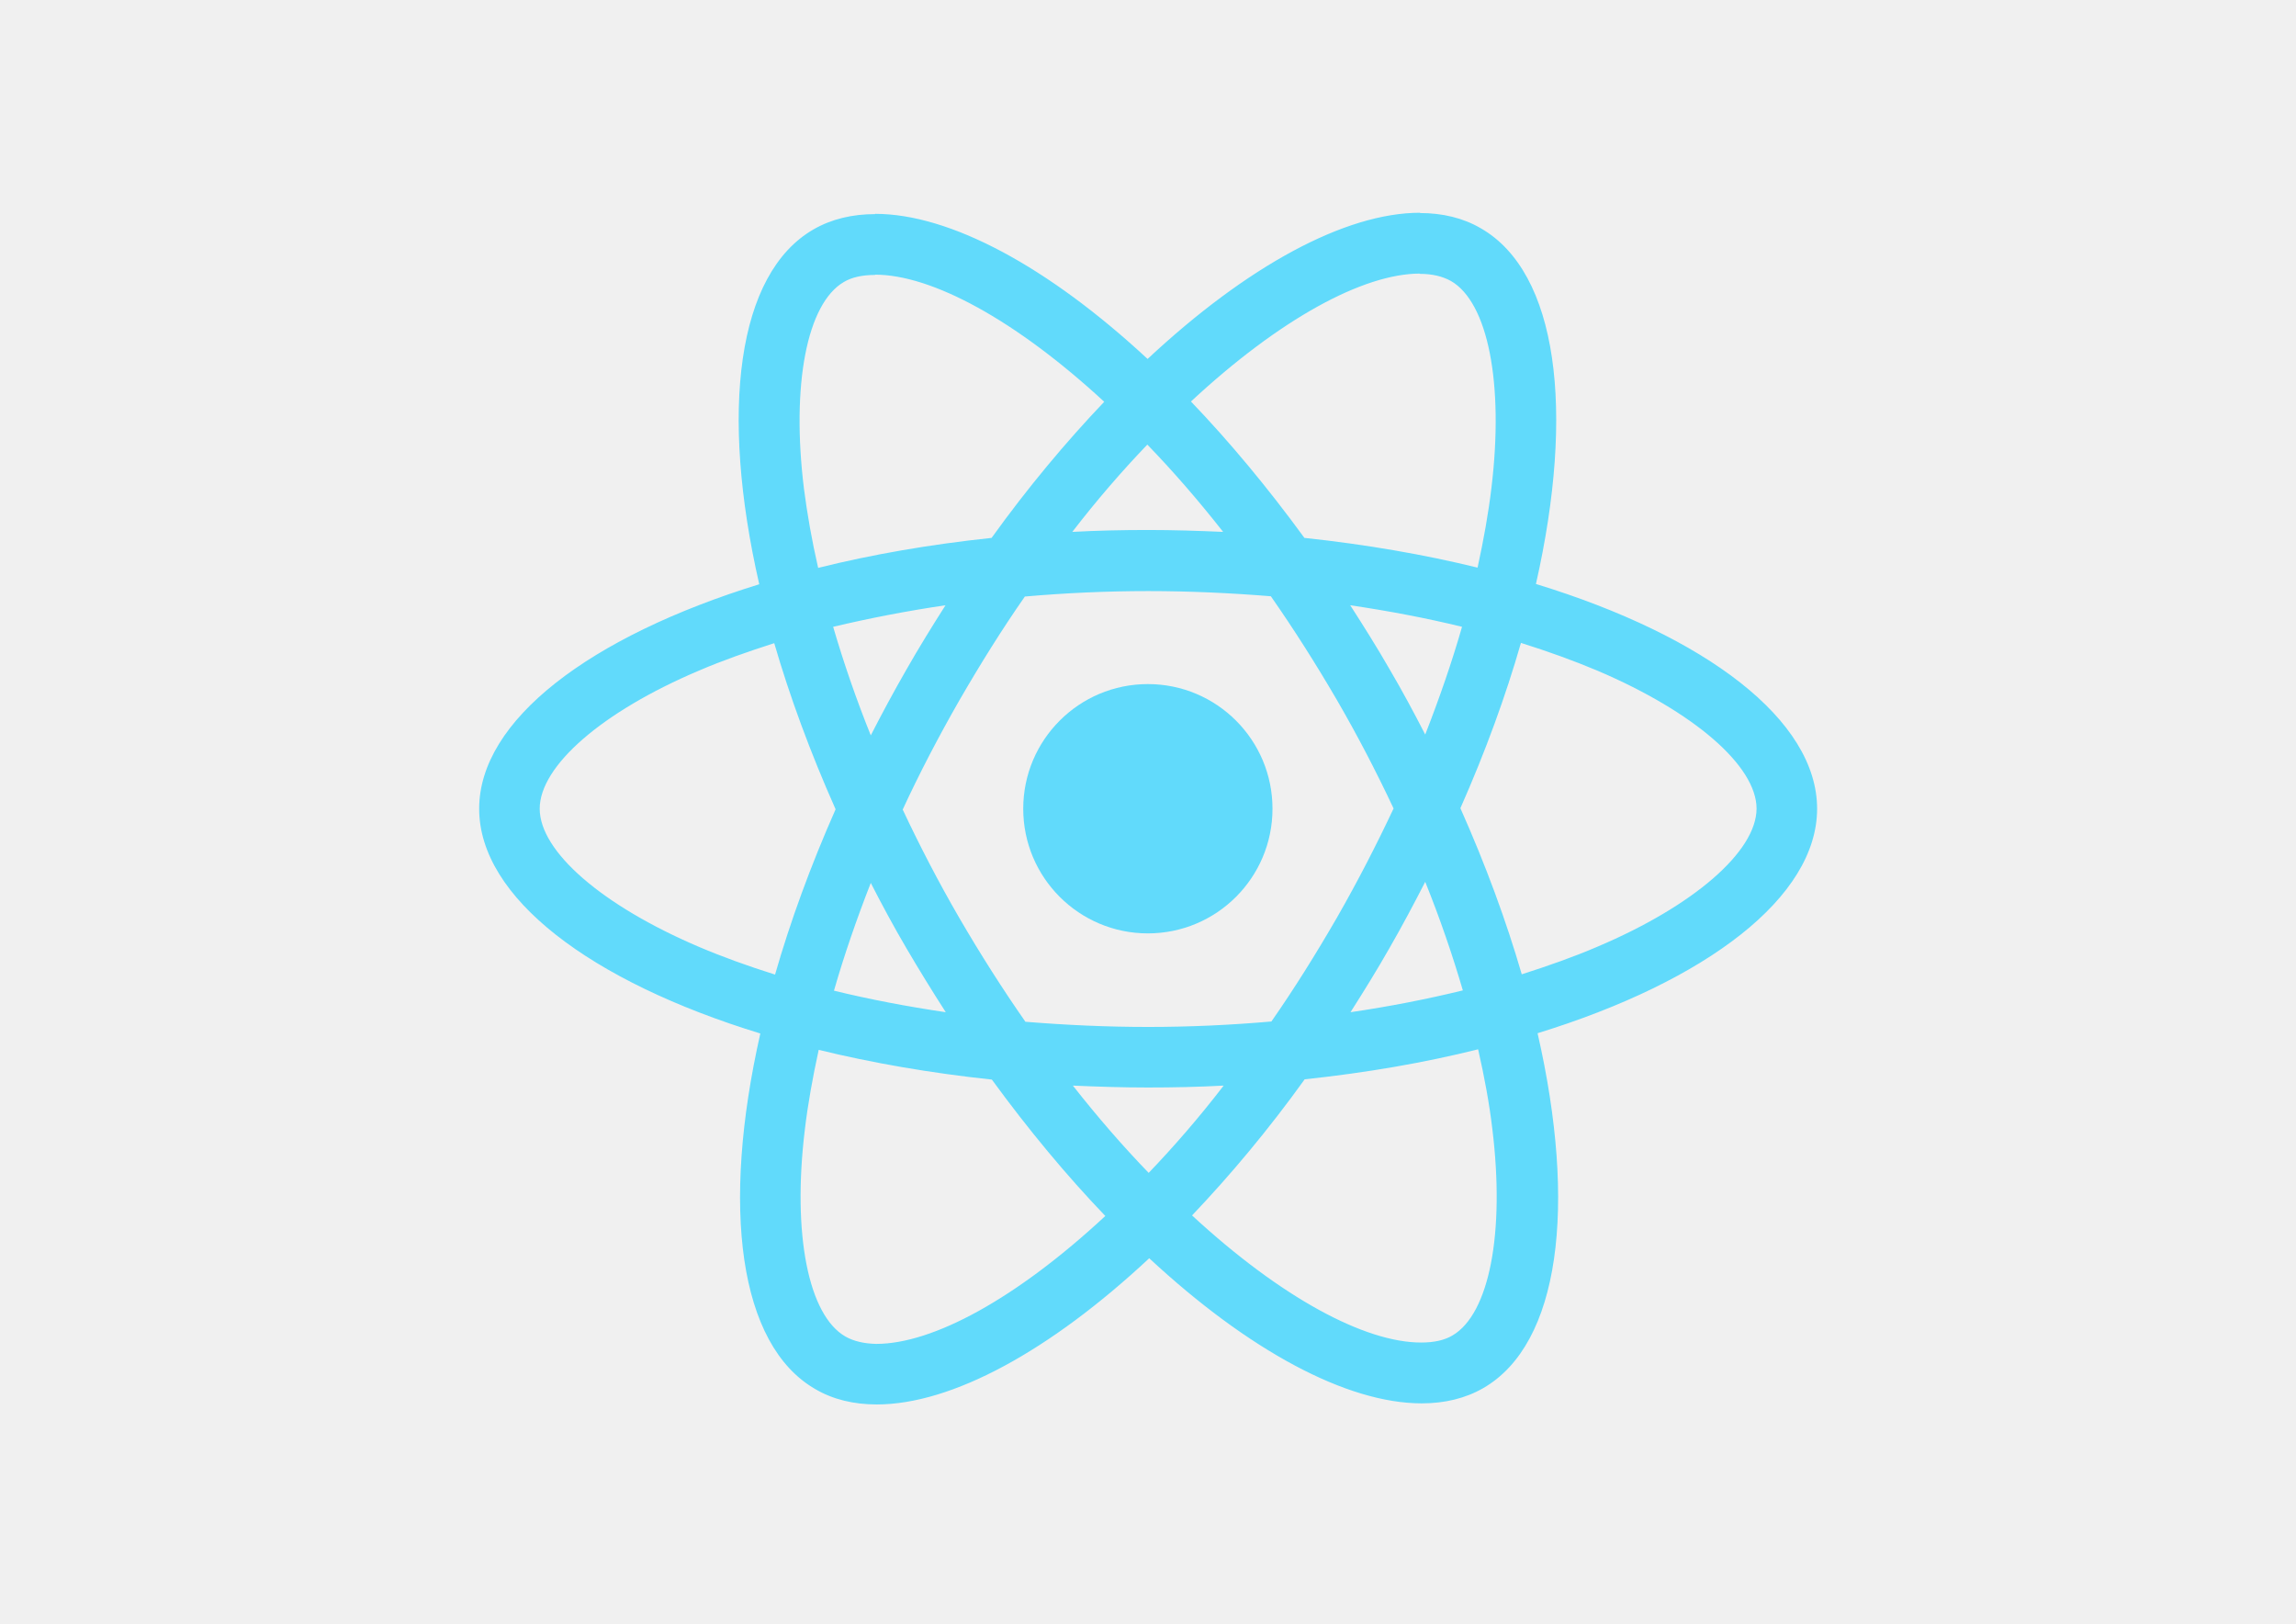
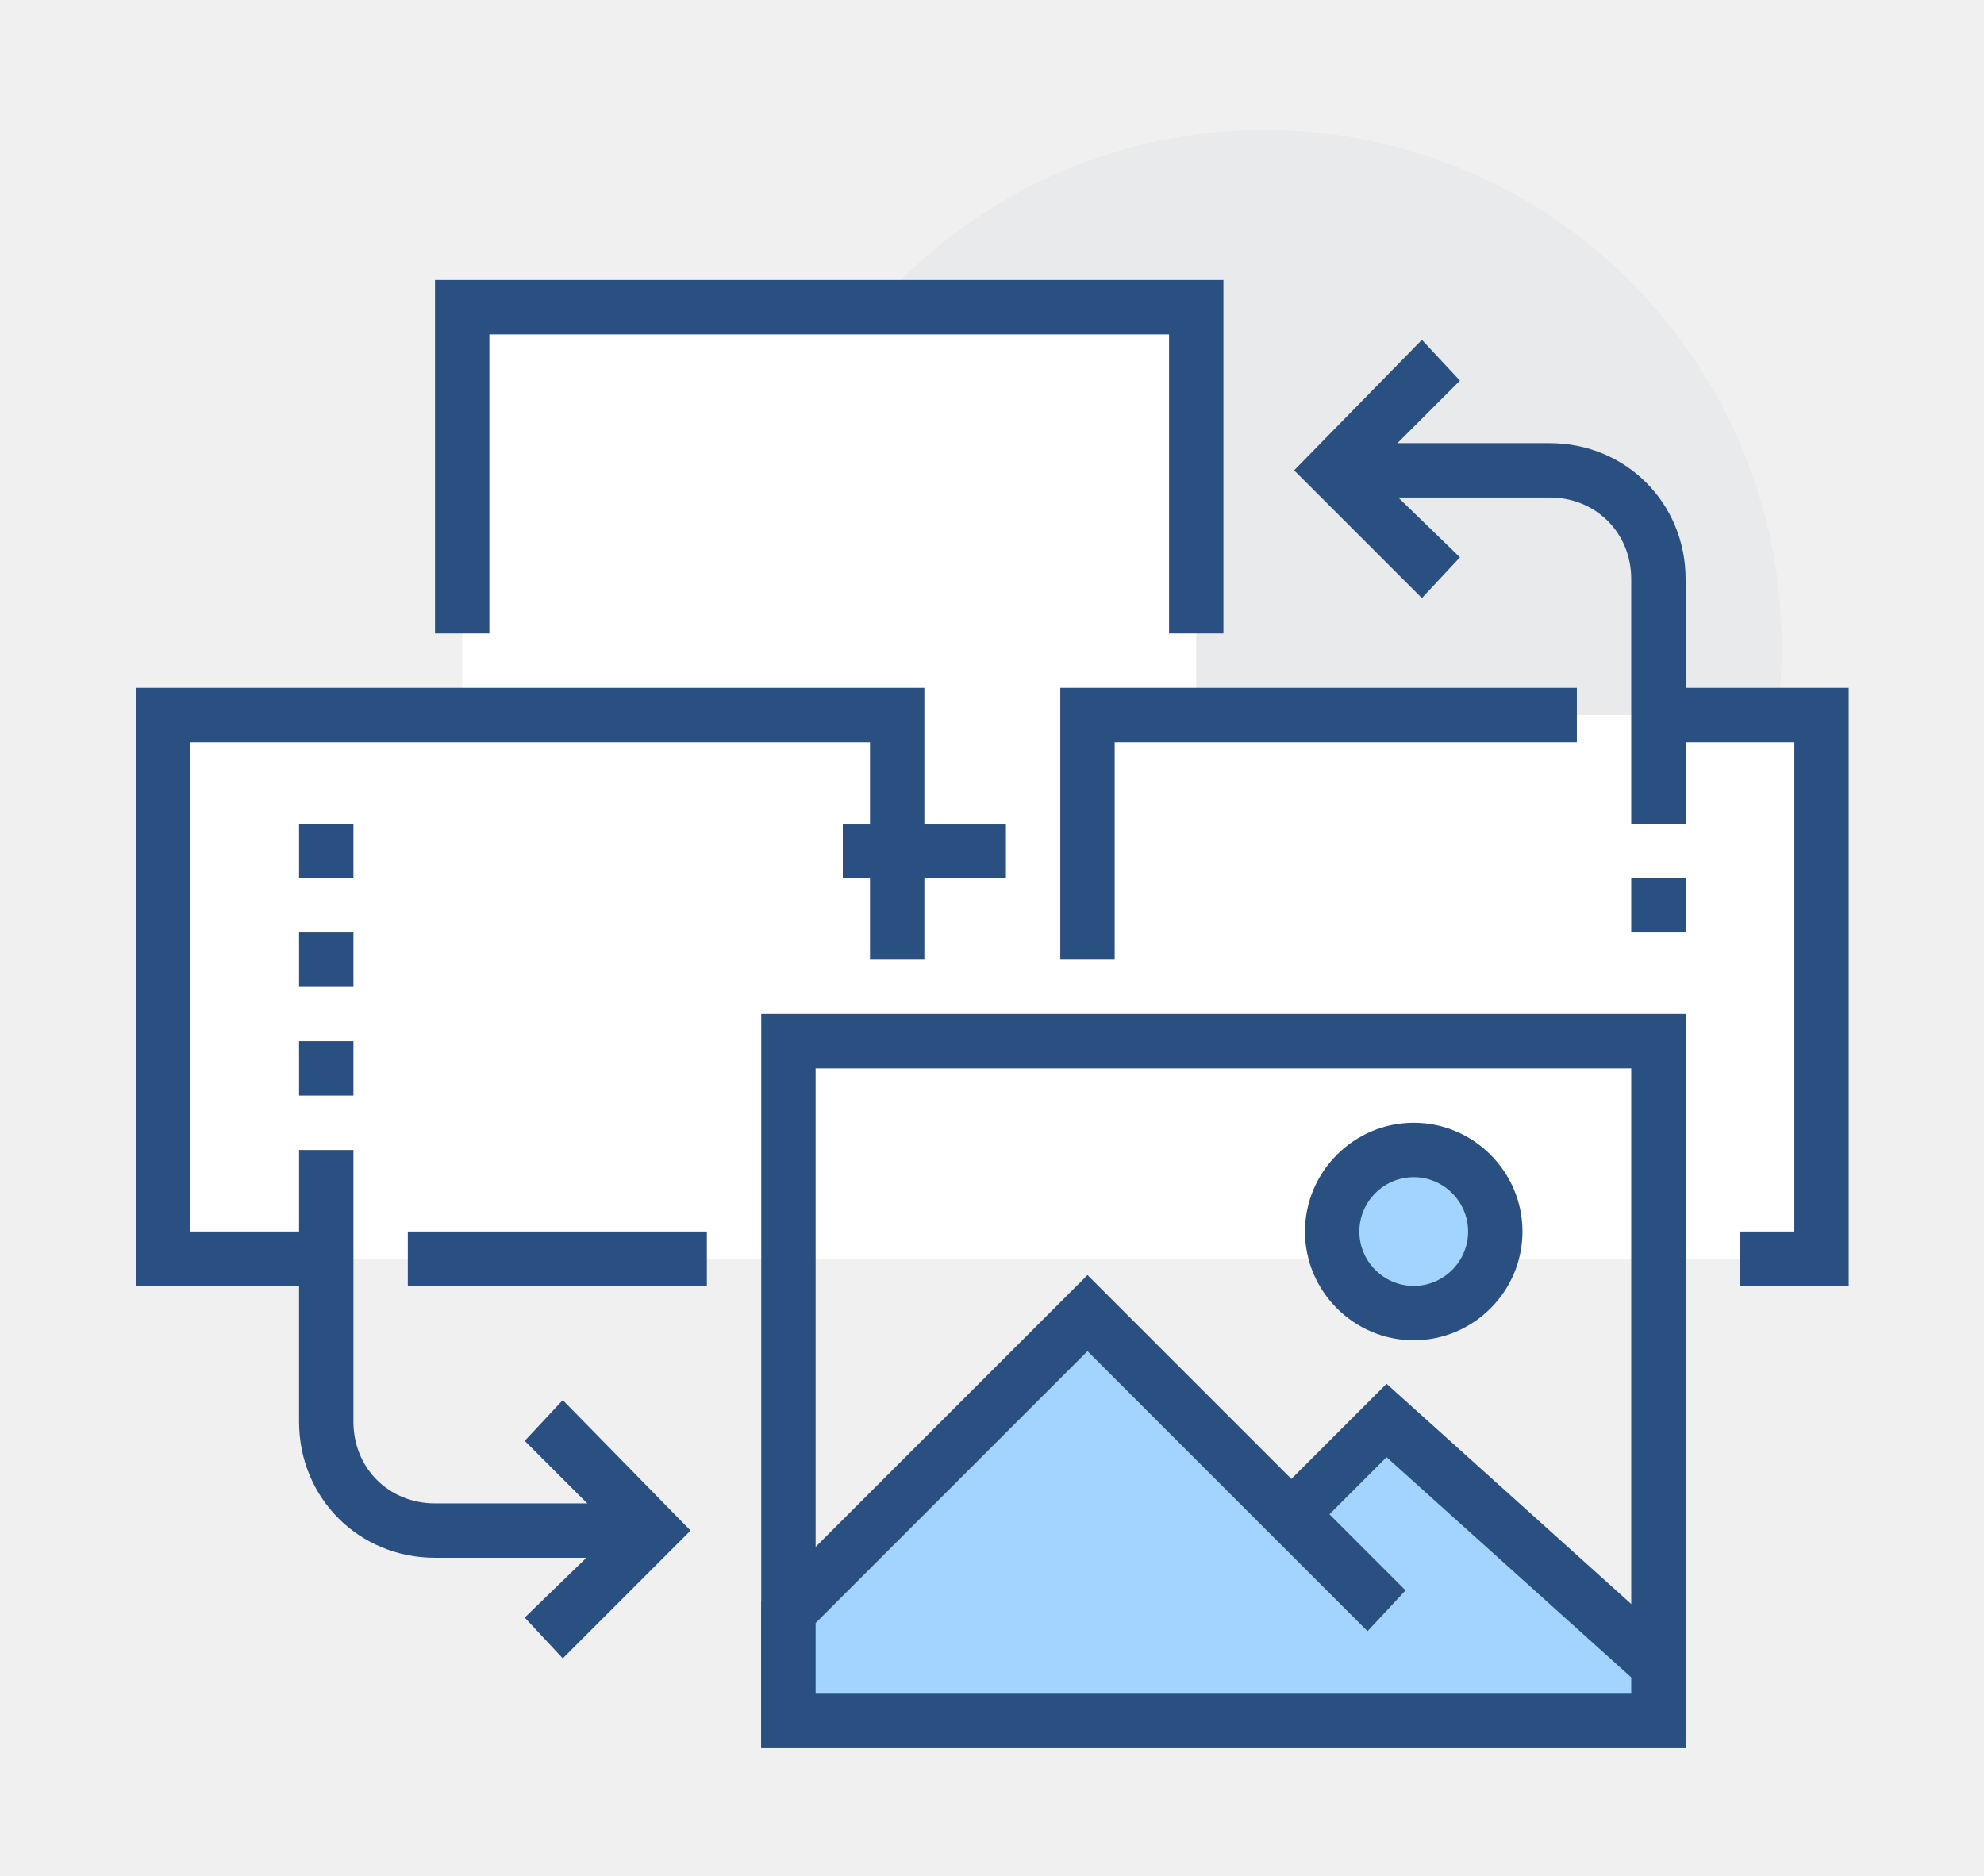
- <svg xmlns="http://www.w3.org/2000/svg" viewBox="0 0 841.9 595.3">
-   <g fill="#61DAFB">
-     <path d="M666.3 296.5c0-32.5-40.7-63.3-103.1-82.4 14.4-63.6 8-114.2-20.2-130.4-6.5-3.8-14.1-5.6-22.4-5.6v22.3c4.6 0 8.3.9 11.4 2.6 13.6 7.8 19.5 37.5 14.9 75.7-1.1 9.4-2.9 19.3-5.1 29.4-19.6-4.8-41-8.5-63.5-10.9-13.5-18.5-27.5-35.3-41.6-50 32.6-30.3 63.2-46.9 84-46.9V78c-27.5 0-63.5 19.6-99.9 53.6-36.4-33.8-72.4-53.2-99.9-53.2v22.3c20.7 0 51.4 16.5 84 46.6-14 14.7-28 31.4-41.3 49.9-22.6 2.4-44 6.1-63.6 11-2.3-10-4-19.7-5.2-29-4.7-38.2 1.1-67.9 14.6-75.8 3-1.8 6.9-2.6 11.5-2.6V78.5c-8.4 0-16 1.8-22.6 5.6-28.1 16.2-34.4 66.7-19.9 130.1-62.2 19.2-102.7 49.9-102.7 82.3 0 32.5 40.7 63.3 103.1 82.4-14.4 63.6-8 114.2 20.2 130.4 6.5 3.8 14.1 5.6 22.5 5.6 27.5 0 63.5-19.6 99.9-53.6 36.4 33.8 72.4 53.2 99.9 53.2 8.4 0 16-1.8 22.6-5.6 28.1-16.2 34.4-66.7 19.9-130.1 62-19.1 102.5-49.9 102.5-82.3zm-130.2-66.7c-3.7 12.9-8.3 26.2-13.5 39.5-4.1-8-8.4-16-13.1-24-4.6-8-9.5-15.8-14.4-23.4 14.2 2.1 27.9 4.7 41 7.9zm-45.8 106.5c-7.8 13.5-15.8 26.3-24.1 38.2-14.9 1.3-30 2-45.2 2-15.1 0-30.2-.7-45-1.9-8.3-11.9-16.4-24.6-24.2-38-7.6-13.1-14.5-26.4-20.8-39.8 6.2-13.4 13.2-26.8 20.7-39.9 7.8-13.5 15.8-26.3 24.1-38.2 14.9-1.3 30-2 45.2-2 15.1 0 30.2.7 45 1.9 8.3 11.9 16.4 24.6 24.2 38 7.6 13.1 14.5 26.4 20.8 39.8-6.3 13.4-13.2 26.8-20.7 39.9zm32.3-13c5.4 13.4 10 26.8 13.8 39.8-13.1 3.2-26.9 5.9-41.2 8 4.9-7.7 9.8-15.6 14.4-23.7 4.6-8 8.9-16.1 13-24.1zM421.2 430c-9.3-9.6-18.6-20.3-27.8-32 9 .4 18.2.7 27.5.7 9.4 0 18.7-.2 27.8-.7-9 11.7-18.3 22.4-27.5 32zm-74.4-58.9c-14.2-2.1-27.9-4.7-41-7.9 3.7-12.9 8.3-26.2 13.5-39.5 4.1 8 8.4 16 13.1 24 4.7 8 9.5 15.8 14.4 23.4zM420.7 163c9.3 9.6 18.6 20.3 27.8 32-9-.4-18.2-.7-27.5-.7-9.4 0-18.7.2-27.8.7 9-11.7 18.3-22.4 27.5-32zm-74 58.9c-4.9 7.7-9.8 15.6-14.4 23.7-4.6 8-8.9 16-13 24-5.4-13.4-10-26.8-13.8-39.8 13.1-3.1 26.9-5.8 41.2-7.9zm-90.5 125.2c-35.4-15.1-58.3-34.9-58.3-50.6 0-15.7 22.9-35.6 58.3-50.6 8.6-3.7 18-7 27.7-10.1 5.7 19.6 13.2 40 22.5 60.9-9.2 20.8-16.6 41.1-22.2 60.6-9.9-3.1-19.3-6.5-28-10.2zM310 490c-13.6-7.8-19.5-37.5-14.9-75.7 1.1-9.4 2.9-19.3 5.1-29.4 19.6 4.8 41 8.5 63.5 10.9 13.5 18.5 27.5 35.3 41.6 50-32.6 30.3-63.2 46.9-84 46.9-4.5-.1-8.3-1-11.3-2.7zm237.2-76.2c4.7 38.2-1.1 67.9-14.6 75.8-3 1.8-6.9 2.6-11.5 2.6-20.7 0-51.4-16.5-84-46.6 14-14.7 28-31.4 41.3-49.9 22.6-2.4 44-6.1 63.6-11 2.3 10.1 4.1 19.8 5.2 29.1zm38.5-66.7c-8.6 3.7-18 7-27.7 10.1-5.7-19.6-13.2-40-22.5-60.9 9.2-20.8 16.6-41.1 22.2-60.6 9.9 3.1 19.3 6.5 28.1 10.2 35.4 15.1 58.3 34.9 58.3 50.6-.1 15.7-23 35.6-58.4 50.6zM320.8 78.4z" />
-     <circle cx="420.9" cy="296.5" r="45.7" />
-     <path d="M520.5 78.1z" />
-   </g>
+ <svg xmlns="http://www.w3.org/2000/svg" t="1599295473291" class="icon" viewBox="0 0 1083 1024" version="1.1" p-id="4139" width="211.523" height="200">
+   <defs>
+     <style type="text/css" />
+   </defs>
+   <path d="M467.116 525.097a281.971 281.971 0 1 0 446.811-344.079 281.971 281.971 0 1 0-446.811 344.079Z" fill="#E9EAEB" p-id="4140" />
+   <path d="M652.986 390.307v-222.609H252.29v222.609H89.043v296.812h905.275v-296.812z" fill="#FFFFFF" p-id="4141" />
+   <path d="M667.826 345.786h-29.681v-163.246H267.13v163.246h-29.681v-192.928h430.377zM460.058 449.67h89.043v29.681h-89.043zM1009.159 701.959h-59.362v-29.681h29.681v-267.13h-74.203v-29.681h103.884zM608.464 523.872h-29.681v-148.406h281.971v29.681H608.464z" fill="#2A5082" p-id="4142" />
+   <path d="M920.116 449.67h-29.681v-133.565c0-25.229-19.293-44.522-44.522-44.522h-118.725v-29.681h118.725c41.554 0 74.203 32.649 74.203 74.203v133.565z" fill="#2A5082" p-id="4143" />
+   <path d="M776.162 326.493l-69.751-69.751 69.751-71.235 20.777 22.261-48.974 48.974 48.974 47.49zM178.087 701.959H74.203v-326.493h430.377v148.406h-29.681v-118.725H103.884v267.13h74.203z" fill="#2A5082" p-id="4144" />
+   <path d="M222.609 672.278h163.246v29.681H222.609zM920.116 954.249H415.536v-400.696h504.58v400.696z m-474.899-29.681h445.217v-341.333H445.217v341.333z" fill="#2A5082" p-id="4145" />
+   <path d="M771.71 672.278m-44.522 0a44.522 44.522 0 1 0 89.043 0 44.522 44.522 0 1 0-89.043 0Z" fill="#A3D4FF" p-id="4146" />
+   <path d="M771.71 731.641c-32.649 0-59.362-26.713-59.362-59.362s26.713-59.362 59.362-59.362 59.362 26.713 59.362 59.362-26.713 59.362-59.362 59.362z m0-89.043c-16.325 0-29.681 13.357-29.681 29.681s13.357 29.681 29.681 29.681 29.681-13.357 29.681-29.681-13.357-29.681-29.681-29.681z" fill="#2A5082" p-id="4147" />
+   <path d="M756.87 776.162l-51.942 51.942-111.304-111.304-163.246 163.246v59.362h474.899v-29.681z" fill="#A3D4FF" p-id="4148" />
+   <path d="M920.116 954.249H415.536v-80.139l178.087-178.087 111.304 111.304 51.942-51.942 163.246 146.922v51.942z m-474.899-29.681h445.217v-8.904l-133.565-120.209-31.165 31.165 41.554 41.554-20.777 22.261L593.623 737.577l-148.406 148.406v38.586zM890.435 479.351h29.681v29.681h-29.681zM356.174 850.365h-118.725c-41.554 0-74.203-32.649-74.203-74.203v-148.406h29.681v148.406c0 25.229 19.293 44.522 44.522 44.522h118.725v29.681z" fill="#2A5082" p-id="4149" />
+   <path d="M307.2 905.275l-20.777-22.261 48.974-47.49-48.974-48.974 20.777-22.261 69.751 71.235zM163.246 568.394h29.681v29.681h-29.681zM163.246 509.032h29.681v29.681h-29.681zM163.246 449.67h29.681v29.681h-29.681z" fill="#2A5082" p-id="4150" />
</svg>
